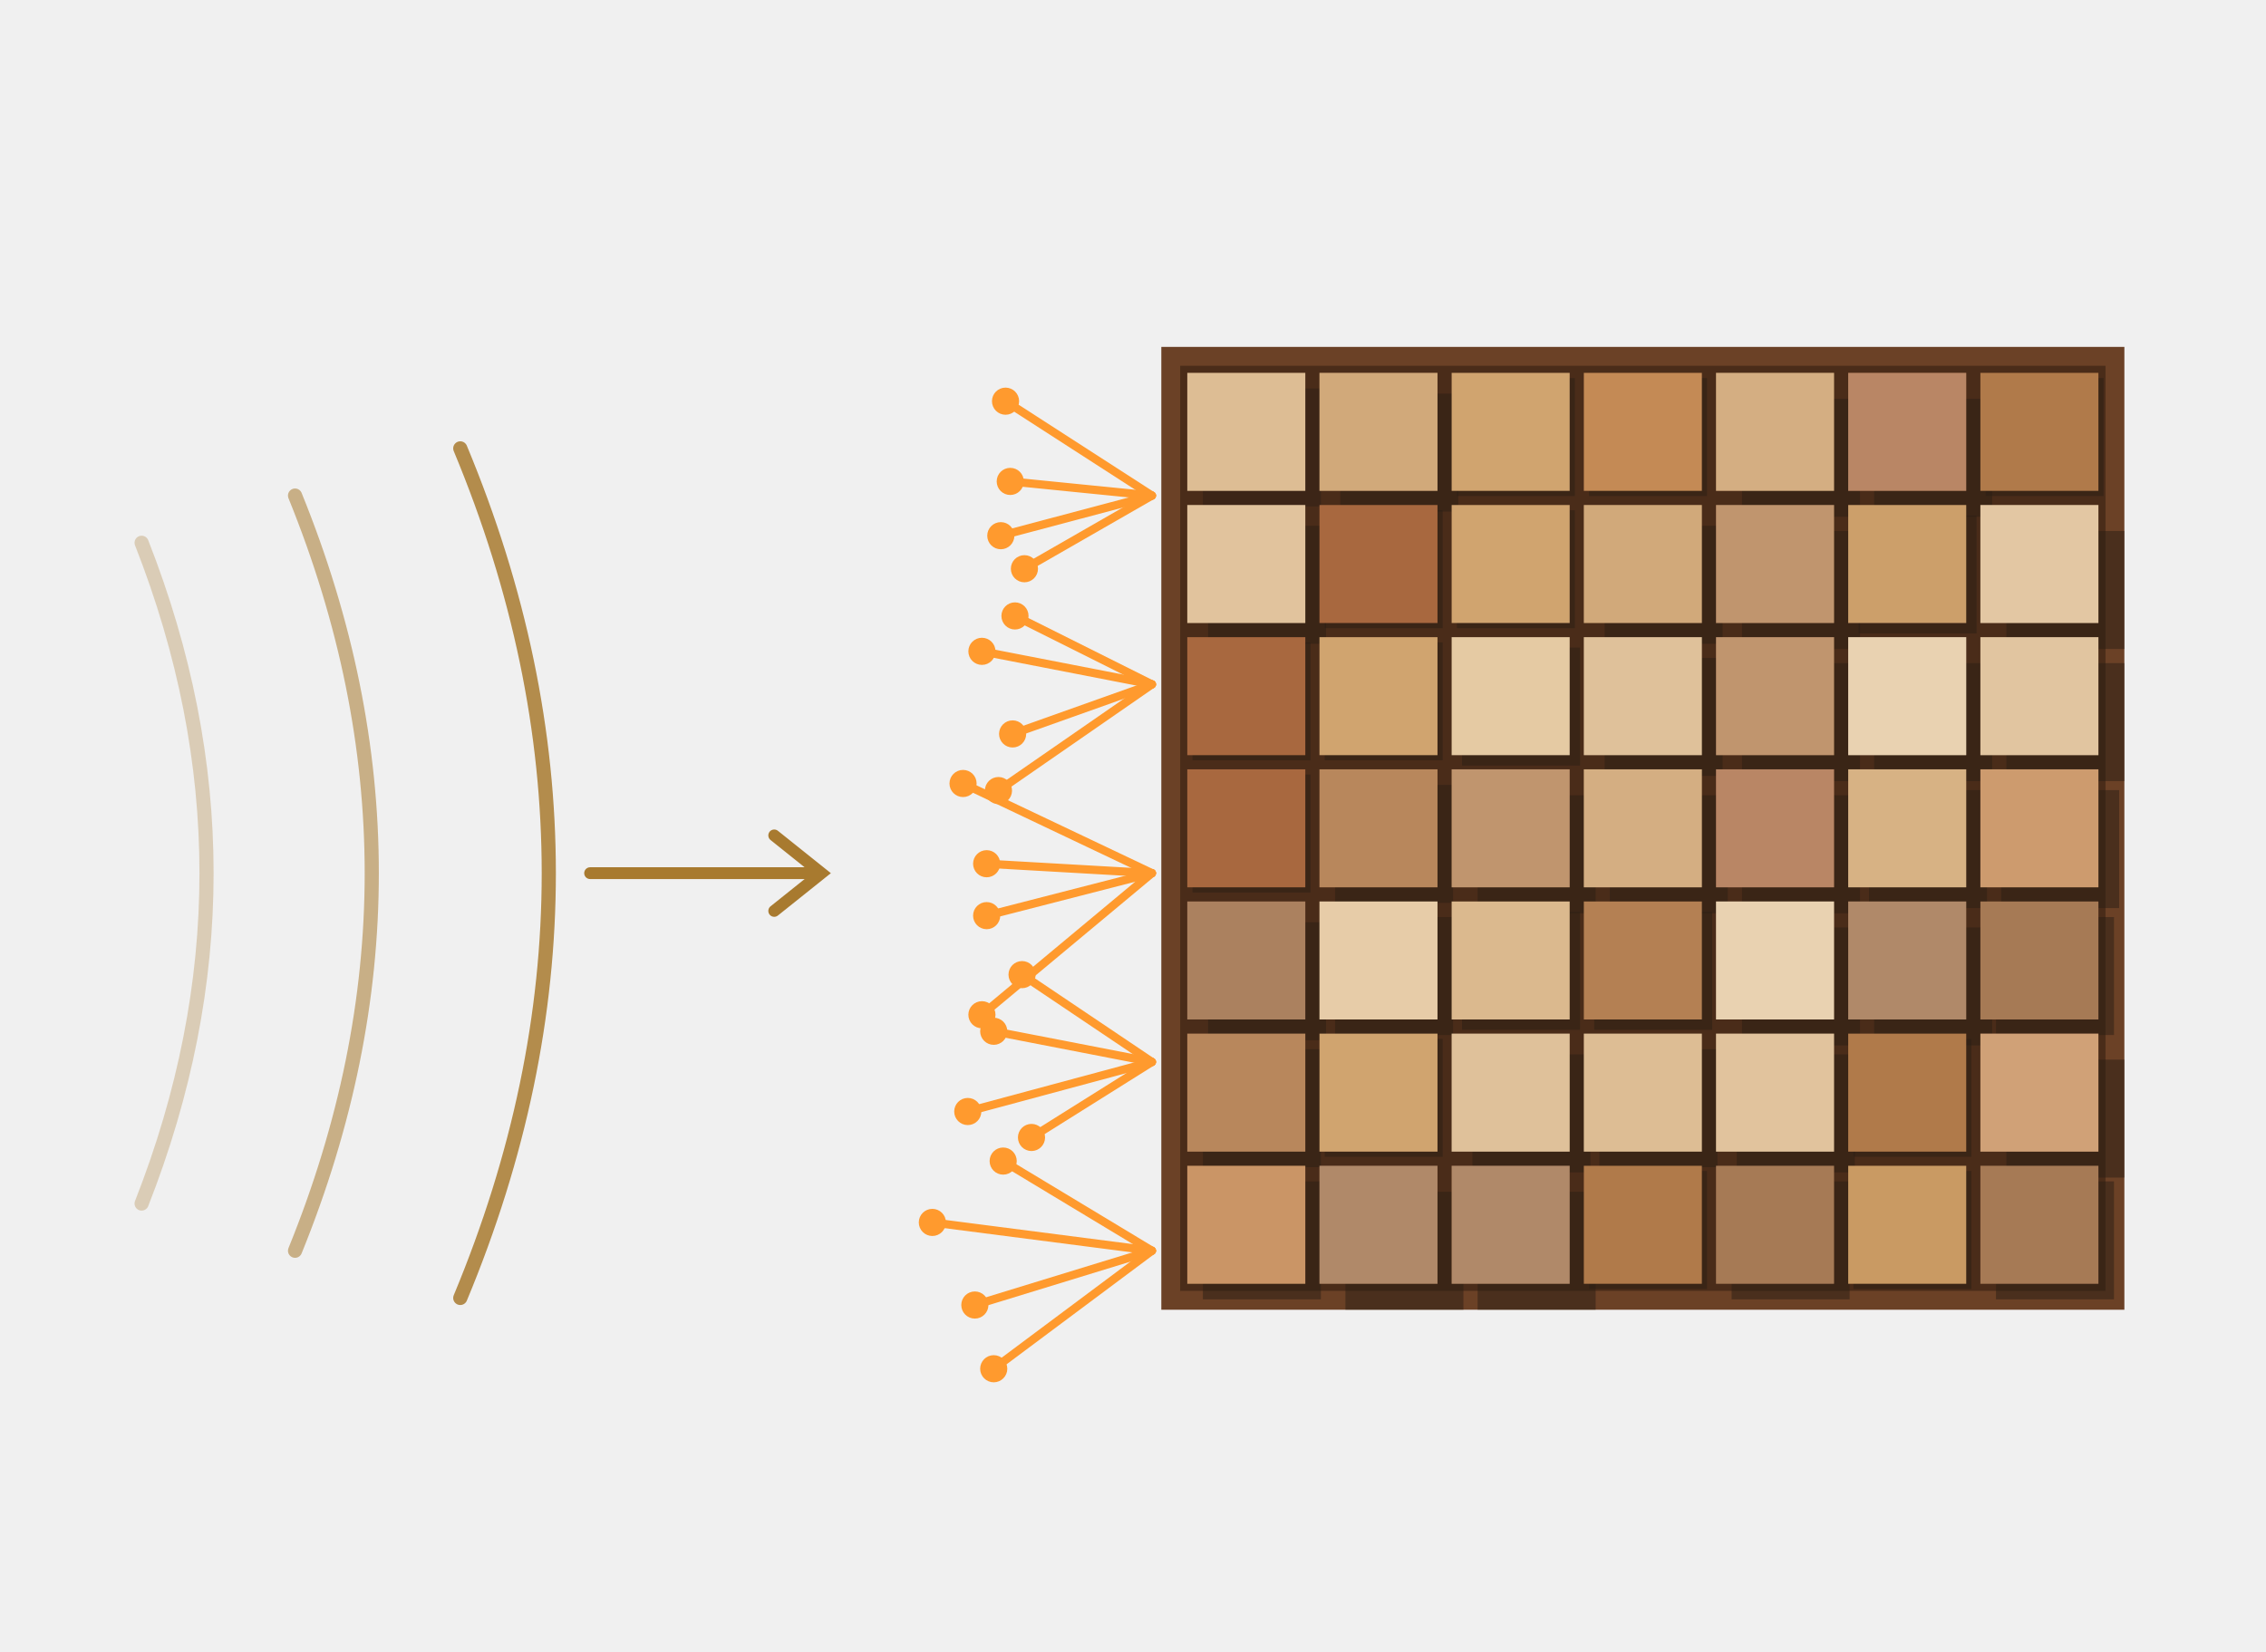
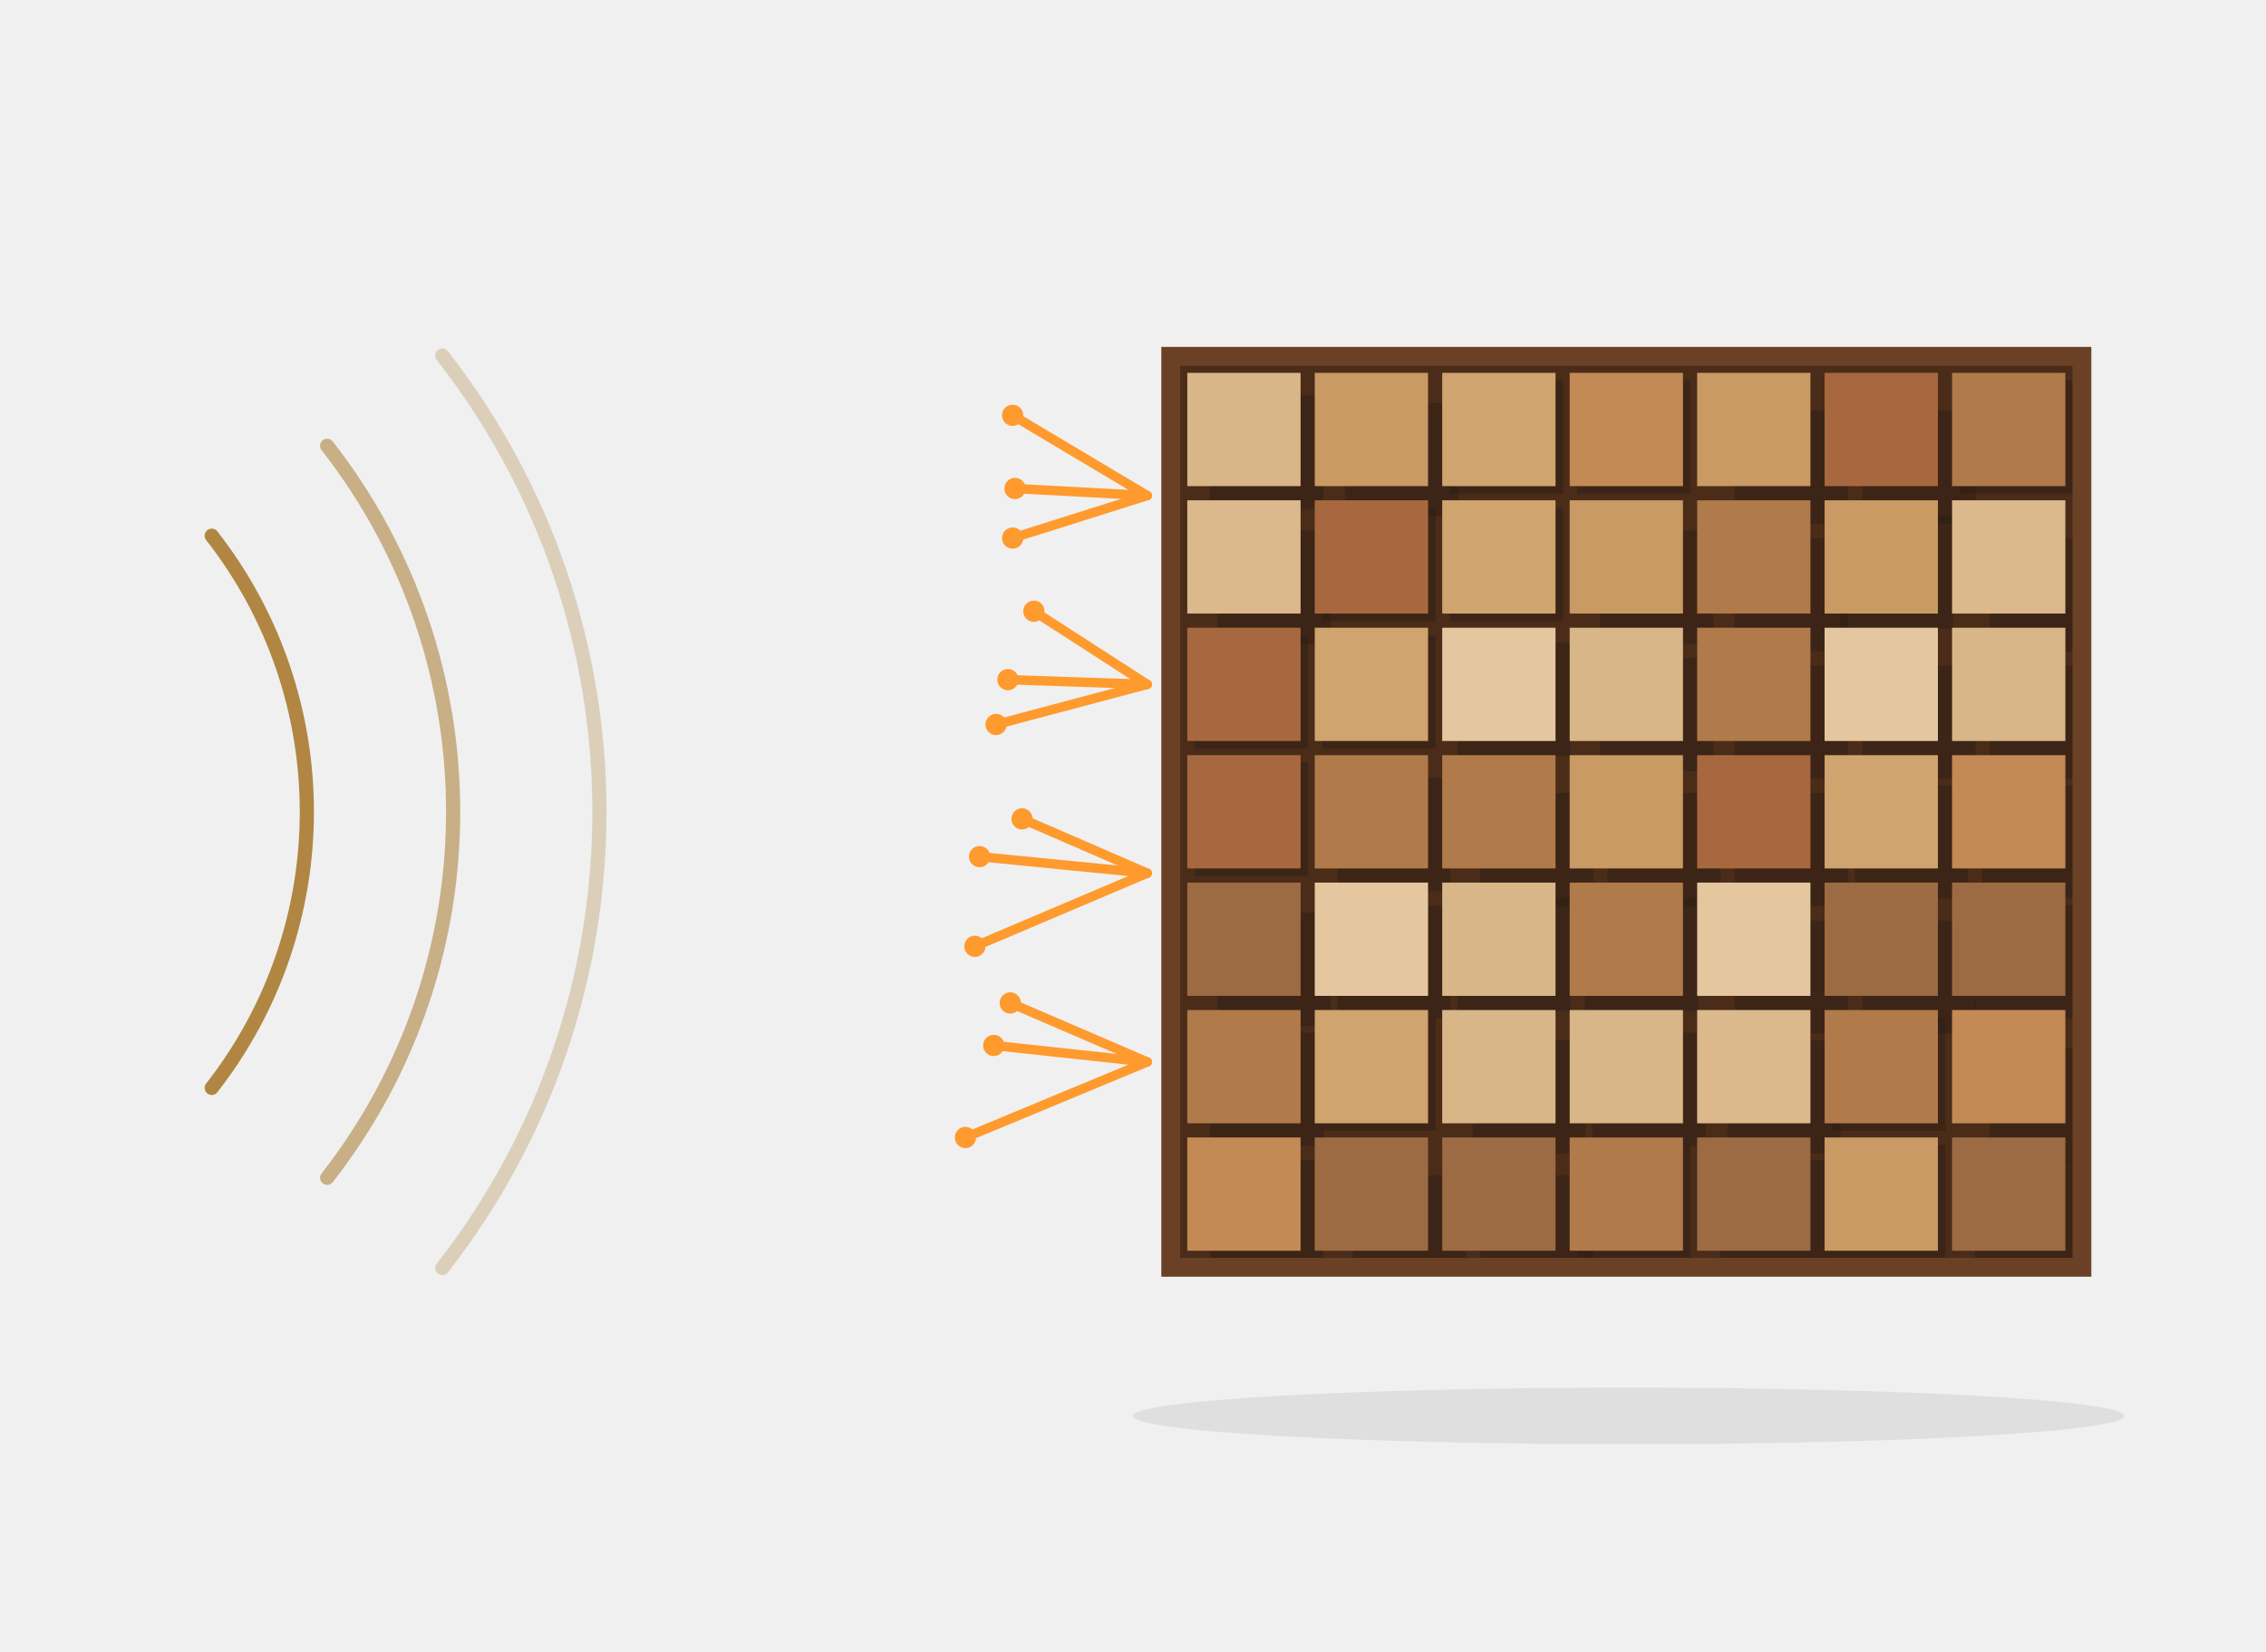
<svg xmlns="http://www.w3.org/2000/svg" viewBox="0 0 960 700">
-   <g fill="none" stroke="#a87a2f" stroke-width="6" stroke-linecap="round">
-     <path d="M60 230 Q115 370 60 510" opacity=".3" />
-     <path d="M125 210 Q190 370 125 530" opacity=".55" />
-     <path d="M195 190 Q270 370 195 550" opacity=".85" />
+   <defs>
+     <radialGradient id="rec" cx=".4" cy=".35" r=".75">
+       <stop offset="0" stop-color="#4d423a" />
+       <stop offset=".5" stop-color="#1f1915" />
+       <stop offset="1" stop-color="#110d0b" />
+     </radialGradient>
+     <linearGradient id="shine" x1="0" y1="0" x2="1" y2="1">
+       <stop offset=".3" stop-color="#fff" stop-opacity="0" />
+       <stop offset=".44" stop-color="#fff" stop-opacity=".15" />
+       <stop offset=".52" stop-color="#fff" stop-opacity="0" />
+     </linearGradient>
+   </defs>
+   <ellipse cx="690" cy="600" rx="210" ry="12" fill="#2a1d14" opacity=".08" />
+   <clipPath id="pc">
+     <rect x="500" y="155" width="378" height="378" />
+   </clipPath>
+   <rect x="492" y="147" width="394" height="394" fill="#6b4126" />
+   <rect x="500" y="155" width="378" height="378" fill="#4a2c19" />
+   <g clip-path="url(#pc)">
+     <rect x="512.6" y="167.6" width="48" height="48" fill="#2a1d14" opacity=".45" />
+     <rect x="503" y="158" width="48" height="48" fill="#d9b688" />
+     <rect x="569.8" y="170.8" width="48" height="48" fill="#2a1d14" opacity=".45" />
+     <rect x="557" y="158" width="48" height="48" fill="#c99a63" />
+     <rect x="614.2" y="161.2" width="48" height="48" fill="#2a1d14" opacity=".45" />
+     <rect x="611" y="158" width="48" height="48" fill="#d0a46f" />
+     <rect x="668.2" y="161.2" width="48" height="48" fill="#2a1d14" opacity=".45" />
+     <rect x="665" y="158" width="48" height="48" fill="#c48a55" />
+     <rect x="735.0" y="174.0" width="48" height="48" fill="#2a1d14" opacity=".45" />
+     <rect x="719" y="158" width="48" height="48" fill="#c99a63" />
+     <rect x="789.0" y="174.0" width="48" height="48" fill="#2a1d14" opacity=".45" />
+     <rect x="773" y="158" width="48" height="48" fill="#a8683f" />
+     <rect x="830.2" y="161.2" width="48" height="48" fill="#2a1d14" opacity=".45" />
+     <rect x="827" y="158" width="48" height="48" fill="#b07a4a" />
+     <rect x="515.8" y="224.8" width="48" height="48" fill="#2a1d14" opacity=".45" />
+     <rect x="503" y="212" width="48" height="48" fill="#dcb98c" />
+     <rect x="560.2" y="215.2" width="48" height="48" fill="#2a1d14" opacity=".45" />
+     <rect x="557" y="212" width="48" height="48" fill="#a8683f" />
+     <rect x="614.2" y="215.2" width="48" height="48" fill="#2a1d14" opacity=".45" />
+     <rect x="611" y="212" width="48" height="48" fill="#d0a46f" />
+     <rect x="677.8" y="224.8" width="48" height="48" fill="#2a1d14" opacity=".45" />
+     <rect x="665" y="212" width="48" height="48" fill="#c99a63" />
+     <rect x="735.0" y="228.0" width="48" height="48" fill="#2a1d14" opacity=".45" />
+     <rect x="719" y="212" width="48" height="48" fill="#b07a4a" />
+     <rect x="779.4" y="218.4" width="48" height="48" fill="#2a1d14" opacity=".45" />
+     <rect x="773" y="212" width="48" height="48" fill="#c99a63" />
+     <rect x="843.0" y="228.0" width="48" height="48" fill="#2a1d14" opacity=".45" />
+     <rect x="827" y="212" width="48" height="48" fill="#dcb98c" />
+     <rect x="506.2" y="269.2" width="48" height="48" fill="#2a1d14" opacity=".45" />
+     <rect x="503" y="266" width="48" height="48" fill="#a8683f" />
+     <rect x="560.2" y="269.2" width="48" height="48" fill="#2a1d14" opacity=".45" />
+     <rect x="557" y="266" width="48" height="48" fill="#d0a46f" />
+     <rect x="617.4" y="272.4" width="48" height="48" fill="#2a1d14" opacity=".45" />
+     <rect x="611" y="266" width="48" height="48" fill="#e4c79e" />
+     <rect x="677.8" y="278.8" width="48" height="48" fill="#2a1d14" opacity=".45" />
+     <rect x="665" y="266" width="48" height="48" fill="#d9b688" />
+     <rect x="735.0" y="282.0" width="48" height="48" fill="#2a1d14" opacity=".45" />
+     <rect x="719" y="266" width="48" height="48" fill="#b07a4a" />
+     <rect x="789.0" y="282.0" width="48" height="48" fill="#2a1d14" opacity=".45" />
+     <rect x="773" y="266" width="48" height="48" fill="#e4c79e" />
+     <rect x="843.0" y="282.0" width="48" height="48" fill="#2a1d14" opacity=".45" />
+     <rect x="827" y="266" width="48" height="48" fill="#d9b688" />
+     <rect x="506.2" y="323.2" width="48" height="48" fill="#2a1d14" opacity=".45" />
+     <rect x="503" y="320" width="48" height="48" fill="#a8683f" />
+     <rect x="566.6" y="329.6" width="48" height="48" fill="#2a1d14" opacity=".45" />
+     <rect x="557" y="320" width="48" height="48" fill="#b07a4a" />
+     <rect x="627.0" y="336.0" width="48" height="48" fill="#2a1d14" opacity=".45" />
+     <rect x="611" y="320" width="48" height="48" fill="#b07a4a" />
+     <rect x="681.0" y="336.0" width="48" height="48" fill="#2a1d14" opacity=".45" />
+     <rect x="665" y="320" width="48" height="48" fill="#c99a63" />
+     <rect x="735.0" y="336.0" width="48" height="48" fill="#2a1d14" opacity=".45" />
+     <rect x="719" y="320" width="48" height="48" fill="#a8683f" />
+     <rect x="785.8" y="332.8" width="48" height="48" fill="#2a1d14" opacity=".45" />
+     <rect x="773" y="320" width="48" height="48" fill="#d0a46f" />
+     <rect x="839.8" y="332.8" width="48" height="48" fill="#2a1d14" opacity=".45" />
+     <rect x="827" y="320" width="48" height="48" fill="#c48a55" />
+     <rect x="515.8" y="386.8" width="48" height="48" fill="#2a1d14" opacity=".45" />
+     <rect x="503" y="374" width="48" height="48" fill="#9c6b43" />
+     <rect x="566.6" y="383.6" width="48" height="48" fill="#2a1d14" opacity=".45" />
+     <rect x="557" y="374" width="48" height="48" fill="#e4c79e" />
+     <rect x="617.4" y="380.4" width="48" height="48" fill="#2a1d14" opacity=".45" />
+     <rect x="611" y="374" width="48" height="48" fill="#d9b688" />
+     <rect x="671.4" y="380.4" width="48" height="48" fill="#2a1d14" opacity=".45" />
+     <rect x="665" y="374" width="48" height="48" fill="#b07a4a" />
+     <rect x="735.0" y="390.0" width="48" height="48" fill="#2a1d14" opacity=".45" />
+     <rect x="719" y="374" width="48" height="48" fill="#e4c79e" />
+     <rect x="789.0" y="390.0" width="48" height="48" fill="#2a1d14" opacity=".45" />
+     <rect x="773" y="374" width="48" height="48" fill="#9c6b43" />
+     <rect x="836.6" y="383.6" width="48" height="48" fill="#2a1d14" opacity=".45" />
+     <rect x="827" y="374" width="48" height="48" fill="#9c6b43" />
+     <rect x="512.6" y="437.6" width="48" height="48" fill="#2a1d14" opacity=".45" />
+     <rect x="503" y="428" width="48" height="48" fill="#b07a4a" />
+     <rect x="560.2" y="431.2" width="48" height="48" fill="#2a1d14" opacity=".45" />
+     <rect x="557" y="428" width="48" height="48" fill="#d0a46f" />
+     <rect x="623.8" y="440.8" width="48" height="48" fill="#2a1d14" opacity=".45" />
+     <rect x="611" y="428" width="48" height="48" fill="#d9b688" />
+     <rect x="674.6" y="437.6" width="48" height="48" fill="#2a1d14" opacity=".45" />
+     <rect x="665" y="428" width="48" height="48" fill="#d9b688" />
+     <rect x="731.8" y="440.8" width="48" height="48" fill="#2a1d14" opacity=".45" />
+     <rect x="719" y="428" width="48" height="48" fill="#dcb98c" />
+     <rect x="776.2" y="431.2" width="48" height="48" fill="#2a1d14" opacity=".45" />
+     <rect x="773" y="428" width="48" height="48" fill="#b07a4a" />
+     <rect x="843.0" y="444.0" width="48" height="48" fill="#2a1d14" opacity=".45" />
+     <rect x="827" y="428" width="48" height="48" fill="#c48a55" />
+     <rect x="512.6" y="491.6" width="48" height="48" fill="#2a1d14" opacity=".45" />
+     <rect x="503" y="482" width="48" height="48" fill="#c48a55" />
+     <rect x="573.0" y="498.0" width="48" height="48" fill="#2a1d14" opacity=".45" />
+     <rect x="557" y="482" width="48" height="48" fill="#9c6b43" />
+     <rect x="627.0" y="498.0" width="48" height="48" fill="#2a1d14" opacity=".45" />
+     <rect x="611" y="482" width="48" height="48" fill="#9c6b43" />
+     <rect x="668.2" y="485.2" width="48" height="48" fill="#2a1d14" opacity=".45" />
+     <rect x="665" y="482" width="48" height="48" fill="#b07a4a" />
+     <rect x="728.6" y="491.6" width="48" height="48" fill="#2a1d14" opacity=".45" />
+     <rect x="719" y="482" width="48" height="48" fill="#9c6b43" />
+     <rect x="776.2" y="485.2" width="48" height="48" fill="#2a1d14" opacity=".45" />
+     <rect x="773" y="482" width="48" height="48" fill="#c99a63" />
+     <rect x="836.6" y="491.6" width="48" height="48" fill="#2a1d14" opacity=".45" />
+     <rect x="827" y="482" width="48" height="48" fill="#9c6b43" />
  </g>
-   <g stroke="#a87a2f" stroke-width="5" stroke-linecap="round" fill="none">
-     <line x1="250" y1="370" x2="345" y2="370" />
-     <path d="M328 354 L348 370 L328 386" />
-   </g>
-   <rect x="492" y="147" width="408" height="408" fill="#6b4126" />
-   <rect x="500" y="155" width="392" height="392" fill="#4a2c19" />
-   <rect x="509.6" y="164.6" width="50" height="50" fill="#2a1d14" opacity=".45" />
-   <rect x="503" y="158" width="50" height="50" fill="#d9b688" />
-   <rect x="503" y="158" width="50" height="50" fill="#fff" opacity="0.10" />
-   <rect x="567.8" y="166.8" width="50" height="50" fill="#2a1d14" opacity=".5" />
-   <rect x="559" y="158" width="50" height="50" fill="#c99a63" />
-   <rect x="559" y="158" width="50" height="50" fill="#fff" opacity="0.15" />
-   <rect x="617.2" y="160.2" width="50" height="50" fill="#2a1d14" opacity=".5" />
-   <rect x="615" y="158" width="50" height="50" fill="#d0a46f" />
-   <rect x="615" y="158" width="50" height="50" fill="#fff" opacity="0.00" />
-   <rect x="673.2" y="160.2" width="50" height="50" fill="#2a1d14" opacity=".5" />
-   <rect x="671" y="158" width="50" height="50" fill="#c48a55" />
-   <rect x="671" y="158" width="50" height="50" fill="#fff" opacity="0.00" />
-   <rect x="738.0" y="169.0" width="50" height="50" fill="#2a1d14" opacity=".5" />
-   <rect x="727" y="158" width="50" height="50" fill="#c99a63" />
-   <rect x="727" y="158" width="50" height="50" fill="#fff" opacity="0.20" />
-   <rect x="794.0" y="169.0" width="50" height="50" fill="#2a1d14" opacity=".5" />
-   <rect x="783" y="158" width="50" height="50" fill="#a8683f" />
-   <rect x="783" y="158" width="50" height="50" fill="#fff" opacity="0.20" />
-   <rect x="841.2" y="160.2" width="50" height="50" fill="#2a1d14" opacity=".5" />
-   <rect x="839" y="158" width="50" height="50" fill="#b07a4a" />
-   <rect x="839" y="158" width="50" height="50" fill="#fff" opacity="0.00" />
-   <rect x="511.8" y="222.8" width="50" height="50" fill="#2a1d14" opacity=".5" />
-   <rect x="503" y="214" width="50" height="50" fill="#dcb98c" />
-   <rect x="503" y="214" width="50" height="50" fill="#fff" opacity="0.15" />
-   <rect x="561.2" y="216.2" width="50" height="50" fill="#2a1d14" opacity=".5" />
-   <rect x="559" y="214" width="50" height="50" fill="#a8683f" />
-   <rect x="559" y="214" width="50" height="50" fill="#fff" opacity="0.00" />
-   <rect x="617.2" y="216.2" width="50" height="50" fill="#2a1d14" opacity=".5" />
-   <rect x="615" y="214" width="50" height="50" fill="#d0a46f" />
-   <rect x="615" y="214" width="50" height="50" fill="#fff" opacity="0.00" />
-   <rect x="679.8" y="222.8" width="50" height="50" fill="#2a1d14" opacity=".5" />
-   <rect x="671" y="214" width="50" height="50" fill="#c99a63" />
-   <rect x="671" y="214" width="50" height="50" fill="#fff" opacity="0.15" />
-   <rect x="738.0" y="225.0" width="50" height="50" fill="#2a1d14" opacity=".5" />
-   <rect x="727" y="214" width="50" height="50" fill="#b07a4a" />
-   <rect x="727" y="214" width="50" height="50" fill="#fff" opacity="0.20" />
-   <rect x="787.4" y="218.4" width="50" height="50" fill="#2a1d14" opacity=".5" />
-   <rect x="783" y="214" width="50" height="50" fill="#c99a63" />
-   <rect x="783" y="214" width="50" height="50" fill="#fff" opacity="0.05" />
-   <rect x="850.0" y="225.0" width="50" height="50" fill="#2a1d14" opacity=".5" />
-   <rect x="839" y="214" width="50" height="50" fill="#dcb98c" />
-   <rect x="839" y="214" width="50" height="50" fill="#fff" opacity="0.20" />
-   <rect x="505.2" y="272.2" width="50" height="50" fill="#2a1d14" opacity=".5" />
-   <rect x="503" y="270" width="50" height="50" fill="#a8683f" />
-   <rect x="503" y="270" width="50" height="50" fill="#fff" opacity="0.00" />
-   <rect x="561.2" y="272.2" width="50" height="50" fill="#2a1d14" opacity=".5" />
-   <rect x="559" y="270" width="50" height="50" fill="#d0a46f" />
-   <rect x="559" y="270" width="50" height="50" fill="#fff" opacity="0.00" />
-   <rect x="619.4" y="274.4" width="50" height="50" fill="#2a1d14" opacity=".5" />
-   <rect x="615" y="270" width="50" height="50" fill="#e4c79e" />
-   <rect x="615" y="270" width="50" height="50" fill="#fff" opacity="0.05" />
-   <rect x="679.8" y="278.8" width="50" height="50" fill="#2a1d14" opacity=".5" />
-   <rect x="671" y="270" width="50" height="50" fill="#d9b688" />
-   <rect x="671" y="270" width="50" height="50" fill="#fff" opacity="0.15" />
-   <rect x="738.0" y="281.0" width="50" height="50" fill="#2a1d14" opacity=".5" />
-   <rect x="727" y="270" width="50" height="50" fill="#b07a4a" />
-   <rect x="727" y="270" width="50" height="50" fill="#fff" opacity="0.20" />
-   <rect x="794.0" y="281.0" width="50" height="50" fill="#2a1d14" opacity=".5" />
-   <rect x="783" y="270" width="50" height="50" fill="#e4c79e" />
-   <rect x="783" y="270" width="50" height="50" fill="#fff" opacity="0.20" />
-   <rect x="850.0" y="281.0" width="50" height="50" fill="#2a1d14" opacity=".5" />
-   <rect x="839" y="270" width="50" height="50" fill="#d9b688" />
-   <rect x="839" y="270" width="50" height="50" fill="#fff" opacity="0.20" />
-   <rect x="505.2" y="328.2" width="50" height="50" fill="#2a1d14" opacity=".5" />
-   <rect x="503" y="326" width="50" height="50" fill="#a8683f" />
-   <rect x="503" y="326" width="50" height="50" fill="#fff" opacity="0.00" />
-   <rect x="565.6" y="332.6" width="50" height="50" fill="#2a1d14" opacity=".5" />
-   <rect x="559" y="326" width="50" height="50" fill="#b07a4a" />
-   <rect x="559" y="326" width="50" height="50" fill="#fff" opacity="0.10" />
-   <rect x="626.0" y="337.0" width="50" height="50" fill="#2a1d14" opacity=".5" />
-   <rect x="615" y="326" width="50" height="50" fill="#b07a4a" />
-   <rect x="615" y="326" width="50" height="50" fill="#fff" opacity="0.20" />
-   <rect x="682.0" y="337.0" width="50" height="50" fill="#2a1d14" opacity=".5" />
-   <rect x="671" y="326" width="50" height="50" fill="#c99a63" />
-   <rect x="671" y="326" width="50" height="50" fill="#fff" opacity="0.20" />
-   <rect x="738.0" y="337.0" width="50" height="50" fill="#2a1d14" opacity=".5" />
-   <rect x="727" y="326" width="50" height="50" fill="#a8683f" />
-   <rect x="727" y="326" width="50" height="50" fill="#fff" opacity="0.20" />
-   <rect x="791.8" y="334.8" width="50" height="50" fill="#2a1d14" opacity=".5" />
-   <rect x="783" y="326" width="50" height="50" fill="#d0a46f" />
-   <rect x="783" y="326" width="50" height="50" fill="#fff" opacity="0.15" />
-   <rect x="847.8" y="334.8" width="50" height="50" fill="#2a1d14" opacity=".5" />
-   <rect x="839" y="326" width="50" height="50" fill="#c48a55" />
-   <rect x="839" y="326" width="50" height="50" fill="#fff" opacity="0.15" />
-   <rect x="511.8" y="390.8" width="50" height="50" fill="#2a1d14" opacity=".5" />
-   <rect x="503" y="382" width="50" height="50" fill="#9c6b43" />
-   <rect x="503" y="382" width="50" height="50" fill="#fff" opacity="0.15" />
-   <rect x="565.6" y="388.6" width="50" height="50" fill="#2a1d14" opacity=".5" />
-   <rect x="559" y="382" width="50" height="50" fill="#e4c79e" />
-   <rect x="559" y="382" width="50" height="50" fill="#fff" opacity="0.10" />
-   <rect x="619.4" y="386.4" width="50" height="50" fill="#2a1d14" opacity=".5" />
-   <rect x="615" y="382" width="50" height="50" fill="#d9b688" />
-   <rect x="615" y="382" width="50" height="50" fill="#fff" opacity="0.05" />
-   <rect x="675.4" y="386.4" width="50" height="50" fill="#2a1d14" opacity=".5" />
-   <rect x="671" y="382" width="50" height="50" fill="#b07a4a" />
-   <rect x="671" y="382" width="50" height="50" fill="#fff" opacity="0.05" />
-   <rect x="738.0" y="393.0" width="50" height="50" fill="#2a1d14" opacity=".5" />
-   <rect x="727" y="382" width="50" height="50" fill="#e4c79e" />
-   <rect x="727" y="382" width="50" height="50" fill="#fff" opacity="0.20" />
-   <rect x="794.0" y="393.0" width="50" height="50" fill="#2a1d14" opacity=".5" />
-   <rect x="783" y="382" width="50" height="50" fill="#9c6b43" />
-   <rect x="783" y="382" width="50" height="50" fill="#fff" opacity="0.20" />
-   <rect x="845.6" y="388.6" width="50" height="50" fill="#2a1d14" opacity=".5" />
-   <rect x="839" y="382" width="50" height="50" fill="#9c6b43" />
-   <rect x="839" y="382" width="50" height="50" fill="#fff" opacity="0.10" />
-   <rect x="509.6" y="444.6" width="50" height="50" fill="#2a1d14" opacity=".5" />
-   <rect x="503" y="438" width="50" height="50" fill="#b07a4a" />
-   <rect x="503" y="438" width="50" height="50" fill="#fff" opacity="0.10" />
-   <rect x="561.2" y="440.2" width="50" height="50" fill="#2a1d14" opacity=".5" />
-   <rect x="559" y="438" width="50" height="50" fill="#d0a46f" />
-   <rect x="559" y="438" width="50" height="50" fill="#fff" opacity="0.00" />
-   <rect x="623.8" y="446.8" width="50" height="50" fill="#2a1d14" opacity=".5" />
-   <rect x="615" y="438" width="50" height="50" fill="#d9b688" />
-   <rect x="615" y="438" width="50" height="50" fill="#fff" opacity="0.15" />
-   <rect x="677.6" y="444.6" width="50" height="50" fill="#2a1d14" opacity=".5" />
-   <rect x="671" y="438" width="50" height="50" fill="#d9b688" />
-   <rect x="671" y="438" width="50" height="50" fill="#fff" opacity="0.10" />
-   <rect x="735.8" y="446.8" width="50" height="50" fill="#2a1d14" opacity=".5" />
-   <rect x="727" y="438" width="50" height="50" fill="#dcb98c" />
-   <rect x="727" y="438" width="50" height="50" fill="#fff" opacity="0.15" />
-   <rect x="785.2" y="440.2" width="50" height="50" fill="#2a1d14" opacity=".5" />
-   <rect x="783" y="438" width="50" height="50" fill="#b07a4a" />
-   <rect x="783" y="438" width="50" height="50" fill="#fff" opacity="0.00" />
-   <rect x="850.0" y="449.0" width="50" height="50" fill="#2a1d14" opacity=".5" />
-   <rect x="839" y="438" width="50" height="50" fill="#c48a55" />
-   <rect x="839" y="438" width="50" height="50" fill="#fff" opacity="0.20" />
-   <rect x="509.6" y="500.6" width="50" height="50" fill="#2a1d14" opacity=".5" />
-   <rect x="503" y="494" width="50" height="50" fill="#c48a55" />
-   <rect x="503" y="494" width="50" height="50" fill="#fff" opacity="0.10" />
-   <rect x="570.0" y="505.0" width="50" height="50" fill="#2a1d14" opacity=".5" />
-   <rect x="559" y="494" width="50" height="50" fill="#9c6b43" />
-   <rect x="559" y="494" width="50" height="50" fill="#fff" opacity="0.20" />
-   <rect x="626.0" y="505.0" width="50" height="50" fill="#2a1d14" opacity=".5" />
-   <rect x="615" y="494" width="50" height="50" fill="#9c6b43" />
-   <rect x="615" y="494" width="50" height="50" fill="#fff" opacity="0.20" />
-   <rect x="673.2" y="496.2" width="50" height="50" fill="#2a1d14" opacity=".5" />
-   <rect x="671" y="494" width="50" height="50" fill="#b07a4a" />
-   <rect x="671" y="494" width="50" height="50" fill="#fff" opacity="0.00" />
-   <rect x="733.6" y="500.6" width="50" height="50" fill="#2a1d14" opacity=".5" />
-   <rect x="727" y="494" width="50" height="50" fill="#9c6b43" />
-   <rect x="727" y="494" width="50" height="50" fill="#fff" opacity="0.10" />
-   <rect x="785.2" y="496.2" width="50" height="50" fill="#2a1d14" opacity=".5" />
-   <rect x="783" y="494" width="50" height="50" fill="#c99a63" />
-   <rect x="783" y="494" width="50" height="50" fill="#fff" opacity="0.00" />
-   <rect x="845.6" y="500.6" width="50" height="50" fill="#2a1d14" opacity=".5" />
-   <rect x="839" y="494" width="50" height="50" fill="#9c6b43" />
-   <rect x="839" y="494" width="50" height="50" fill="#fff" opacity="0.10" />
-   <g stroke="#ff9a2e" fill="#ff9a2e" stroke-width="3.5" stroke-linecap="round">
-     <line x1="488" y1="210" x2="426" y2="170" />
-     <circle cx="426" cy="170" r="4" />
-     <line x1="488" y1="210" x2="428" y2="204" />
-     <circle cx="428" cy="204" r="4" />
-     <line x1="488" y1="210" x2="424" y2="227" />
-     <circle cx="424" cy="227" r="4" />
-     <line x1="488" y1="210" x2="434" y2="241" />
-     <circle cx="434" cy="241" r="4" />
-     <line x1="488" y1="290" x2="430" y2="261" />
-     <circle cx="430" cy="261" r="4" />
-     <line x1="488" y1="290" x2="416" y2="276" />
-     <circle cx="416" cy="276" r="4" />
-     <line x1="488" y1="290" x2="429" y2="311" />
-     <circle cx="429" cy="311" r="4" />
-     <line x1="488" y1="290" x2="423" y2="335" />
-     <circle cx="423" cy="335" r="4" />
-     <line x1="488" y1="370" x2="408" y2="332" />
-     <circle cx="408" cy="332" r="4" />
-     <line x1="488" y1="370" x2="418" y2="366" />
-     <circle cx="418" cy="366" r="4" />
-     <line x1="488" y1="370" x2="418" y2="388" />
-     <circle cx="418" cy="388" r="4" />
-     <line x1="488" y1="370" x2="416" y2="430" />
-     <circle cx="416" cy="430" r="4" />
-     <line x1="488" y1="450" x2="433" y2="413" />
-     <circle cx="433" cy="413" r="4" />
-     <line x1="488" y1="450" x2="421" y2="437" />
-     <circle cx="421" cy="437" r="4" />
-     <line x1="488" y1="450" x2="410" y2="471" />
-     <circle cx="410" cy="471" r="4" />
-     <line x1="488" y1="450" x2="437" y2="482" />
-     <circle cx="437" cy="482" r="4" />
-     <line x1="488" y1="530" x2="425" y2="492" />
-     <circle cx="425" cy="492" r="4" />
-     <line x1="488" y1="530" x2="395" y2="518" />
-     <circle cx="395" cy="518" r="4" />
-     <line x1="488" y1="530" x2="413" y2="553" />
-     <circle cx="413" cy="553" r="4" />
-     <line x1="488" y1="530" x2="421" y2="580" />
-     <circle cx="421" cy="580" r="4" />
-   </g>
+   <path d="M89.7 227.0 A190 190 0 0 1 89.7 461.0" fill="none" stroke="#a87a2f" stroke-width="6" stroke-linecap="round" opacity="0.9" />
+   <path d="M138.6 188.9 A252 252 0 0 1 138.6 499.1" fill="none" stroke="#a87a2f" stroke-width="6" stroke-linecap="round" opacity="0.55" />
+   <path d="M187.4 150.7 A314 314 0 0 1 187.4 537.3" fill="none" stroke="#a87a2f" stroke-width="6" stroke-linecap="round" opacity="0.28" />
+   <line x1="486" y1="210" x2="429" y2="176" stroke="#ff9a2e" stroke-width="4" stroke-linecap="round" />
+   <circle cx="429" cy="176" r="4.5" fill="#ff9a2e" />
+   <line x1="486" y1="210" x2="430" y2="207" stroke="#ff9a2e" stroke-width="4" stroke-linecap="round" />
+   <circle cx="430" cy="207" r="4.5" fill="#ff9a2e" />
+   <line x1="486" y1="210" x2="429" y2="228" stroke="#ff9a2e" stroke-width="4" stroke-linecap="round" />
+   <circle cx="429" cy="228" r="4.5" fill="#ff9a2e" />
+   <line x1="486" y1="290" x2="438" y2="259" stroke="#ff9a2e" stroke-width="4" stroke-linecap="round" />
+   <circle cx="438" cy="259" r="4.5" fill="#ff9a2e" />
+   <line x1="486" y1="290" x2="427" y2="288" stroke="#ff9a2e" stroke-width="4" stroke-linecap="round" />
+   <circle cx="427" cy="288" r="4.5" fill="#ff9a2e" />
+   <line x1="486" y1="290" x2="422" y2="307" stroke="#ff9a2e" stroke-width="4" stroke-linecap="round" />
+   <circle cx="422" cy="307" r="4.5" fill="#ff9a2e" />
+   <line x1="486" y1="370" x2="433" y2="347" stroke="#ff9a2e" stroke-width="4" stroke-linecap="round" />
+   <circle cx="433" cy="347" r="4.5" fill="#ff9a2e" />
+   <line x1="486" y1="370" x2="415" y2="363" stroke="#ff9a2e" stroke-width="4" stroke-linecap="round" />
+   <circle cx="415" cy="363" r="4.5" fill="#ff9a2e" />
+   <line x1="486" y1="370" x2="413" y2="401" stroke="#ff9a2e" stroke-width="4" stroke-linecap="round" />
+   <circle cx="413" cy="401" r="4.5" fill="#ff9a2e" />
+   <line x1="486" y1="450" x2="428" y2="425" stroke="#ff9a2e" stroke-width="4" stroke-linecap="round" />
+   <circle cx="428" cy="425" r="4.5" fill="#ff9a2e" />
+   <line x1="486" y1="450" x2="421" y2="443" stroke="#ff9a2e" stroke-width="4" stroke-linecap="round" />
+   <circle cx="421" cy="443" r="4.5" fill="#ff9a2e" />
+   <line x1="486" y1="450" x2="409" y2="482" stroke="#ff9a2e" stroke-width="4" stroke-linecap="round" />
+   <circle cx="409" cy="482" r="4.5" fill="#ff9a2e" />
</svg>
